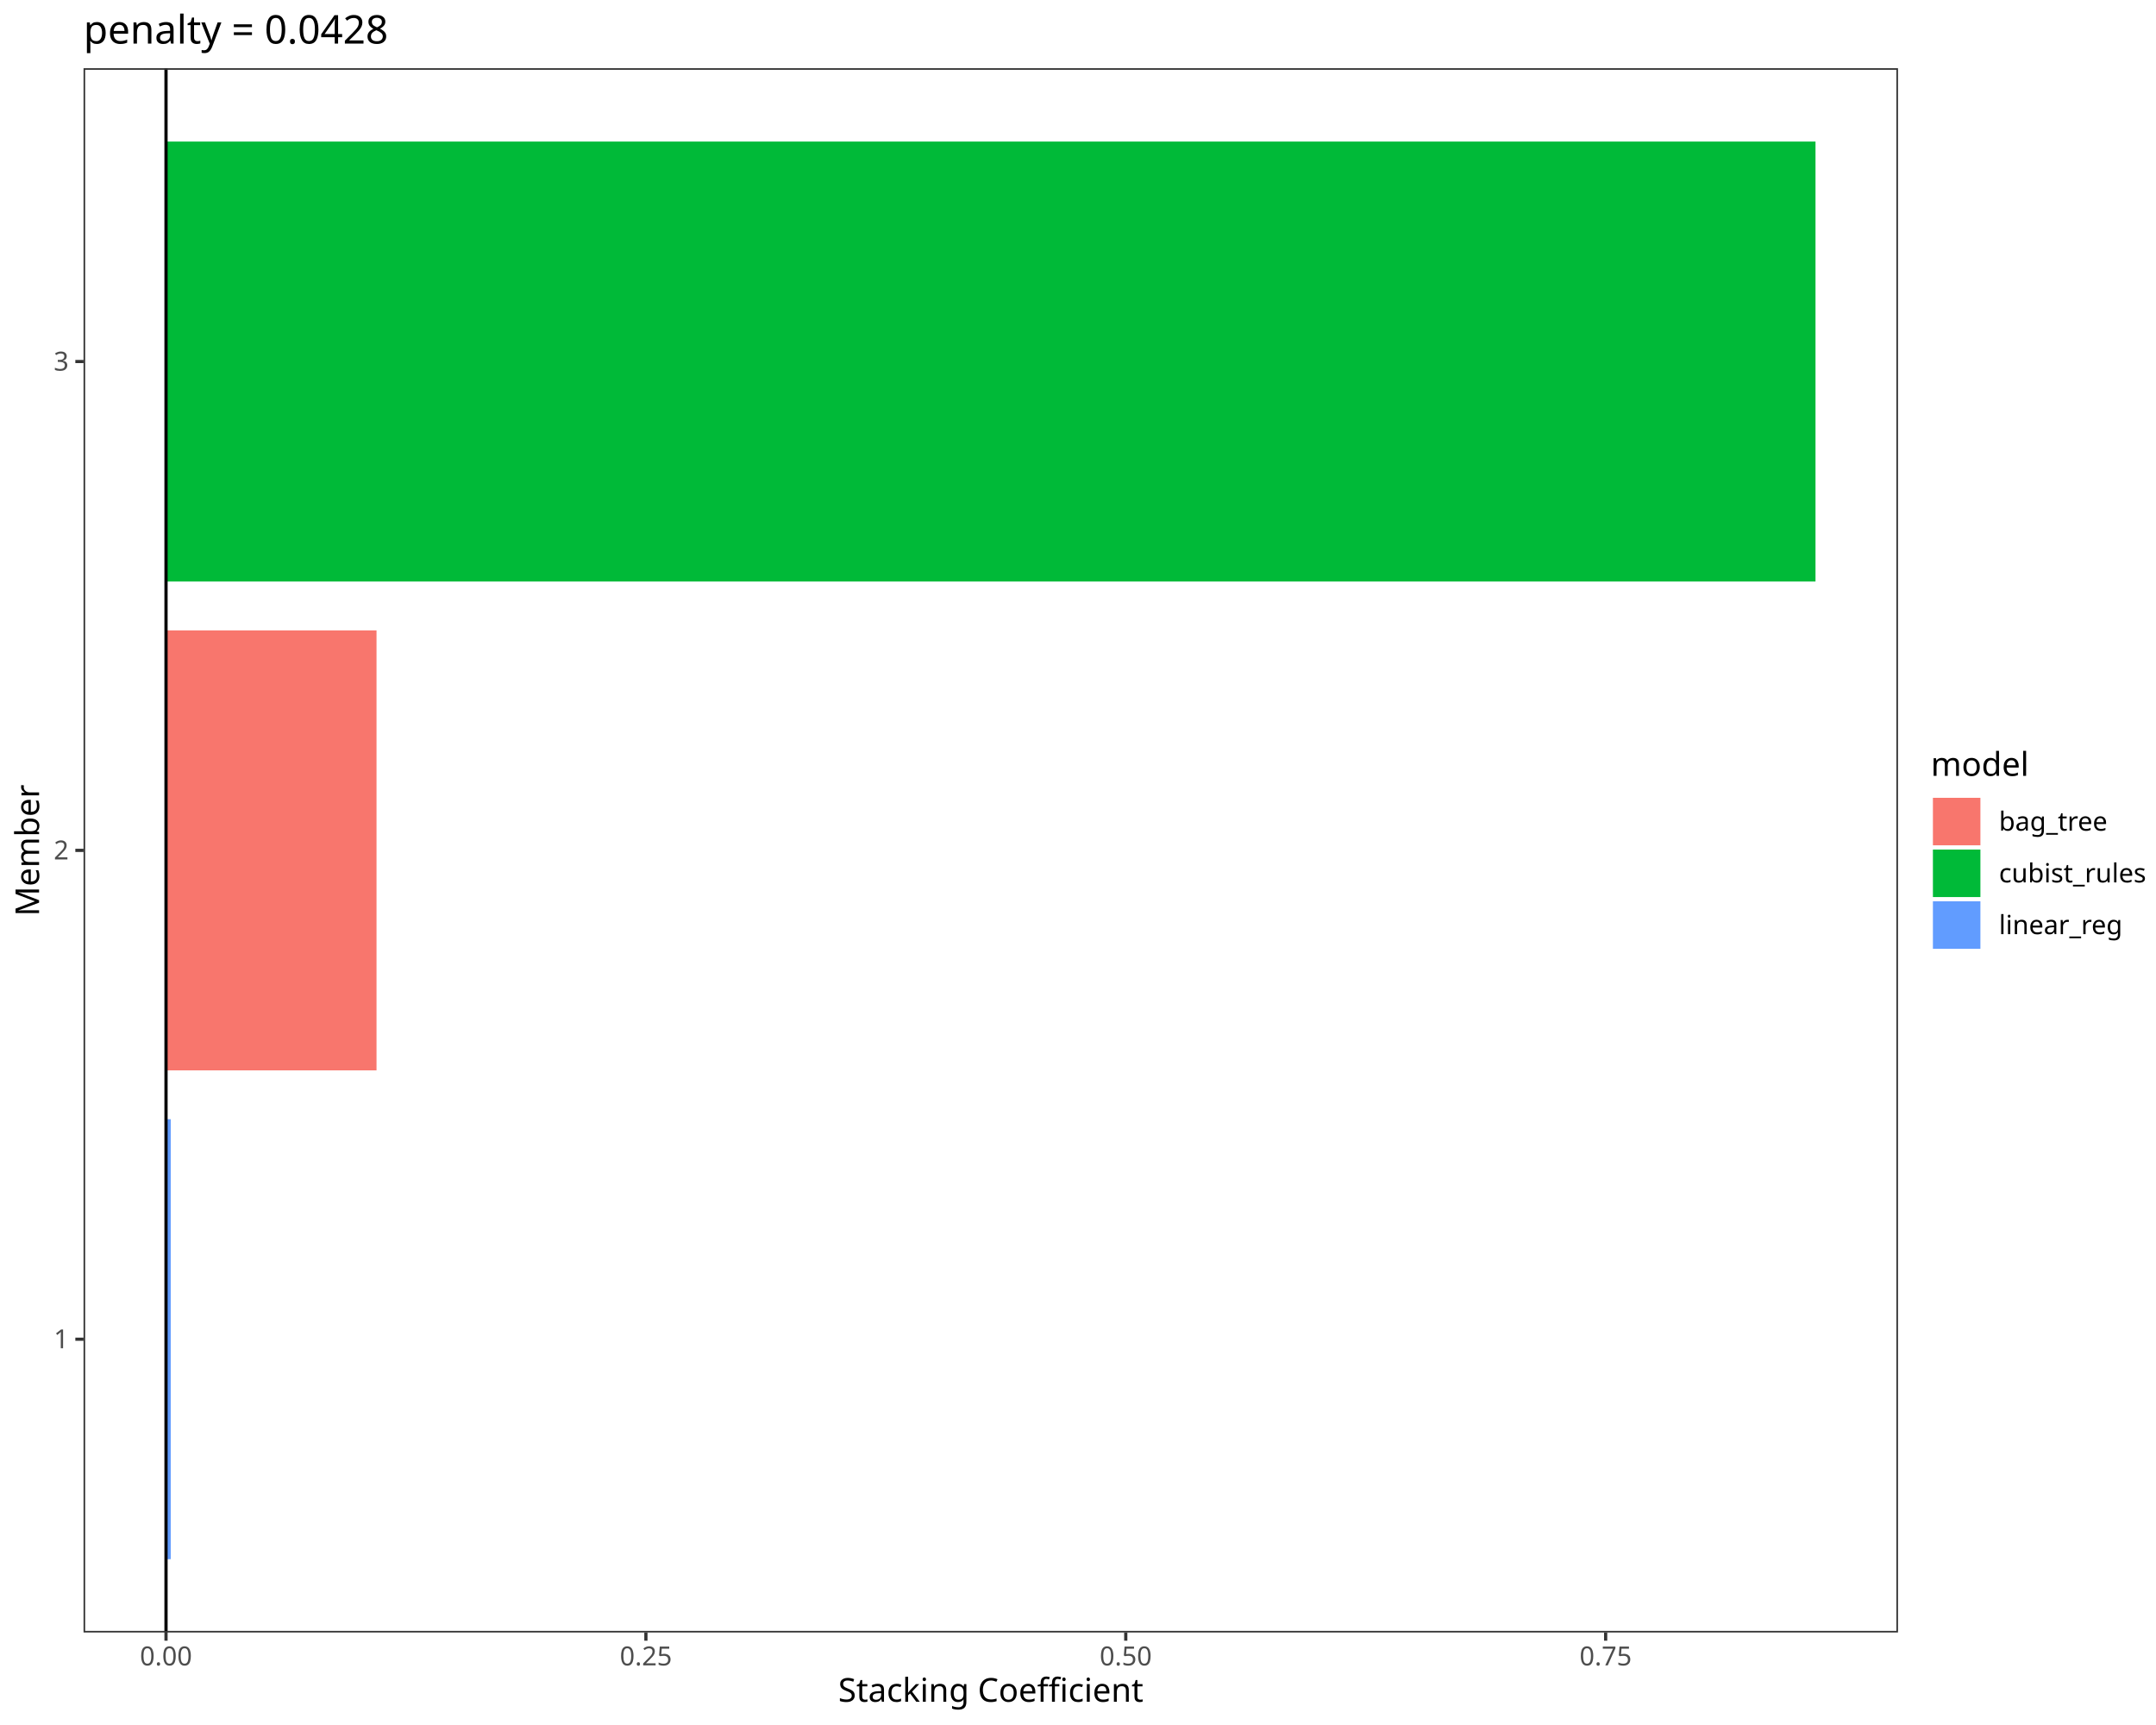
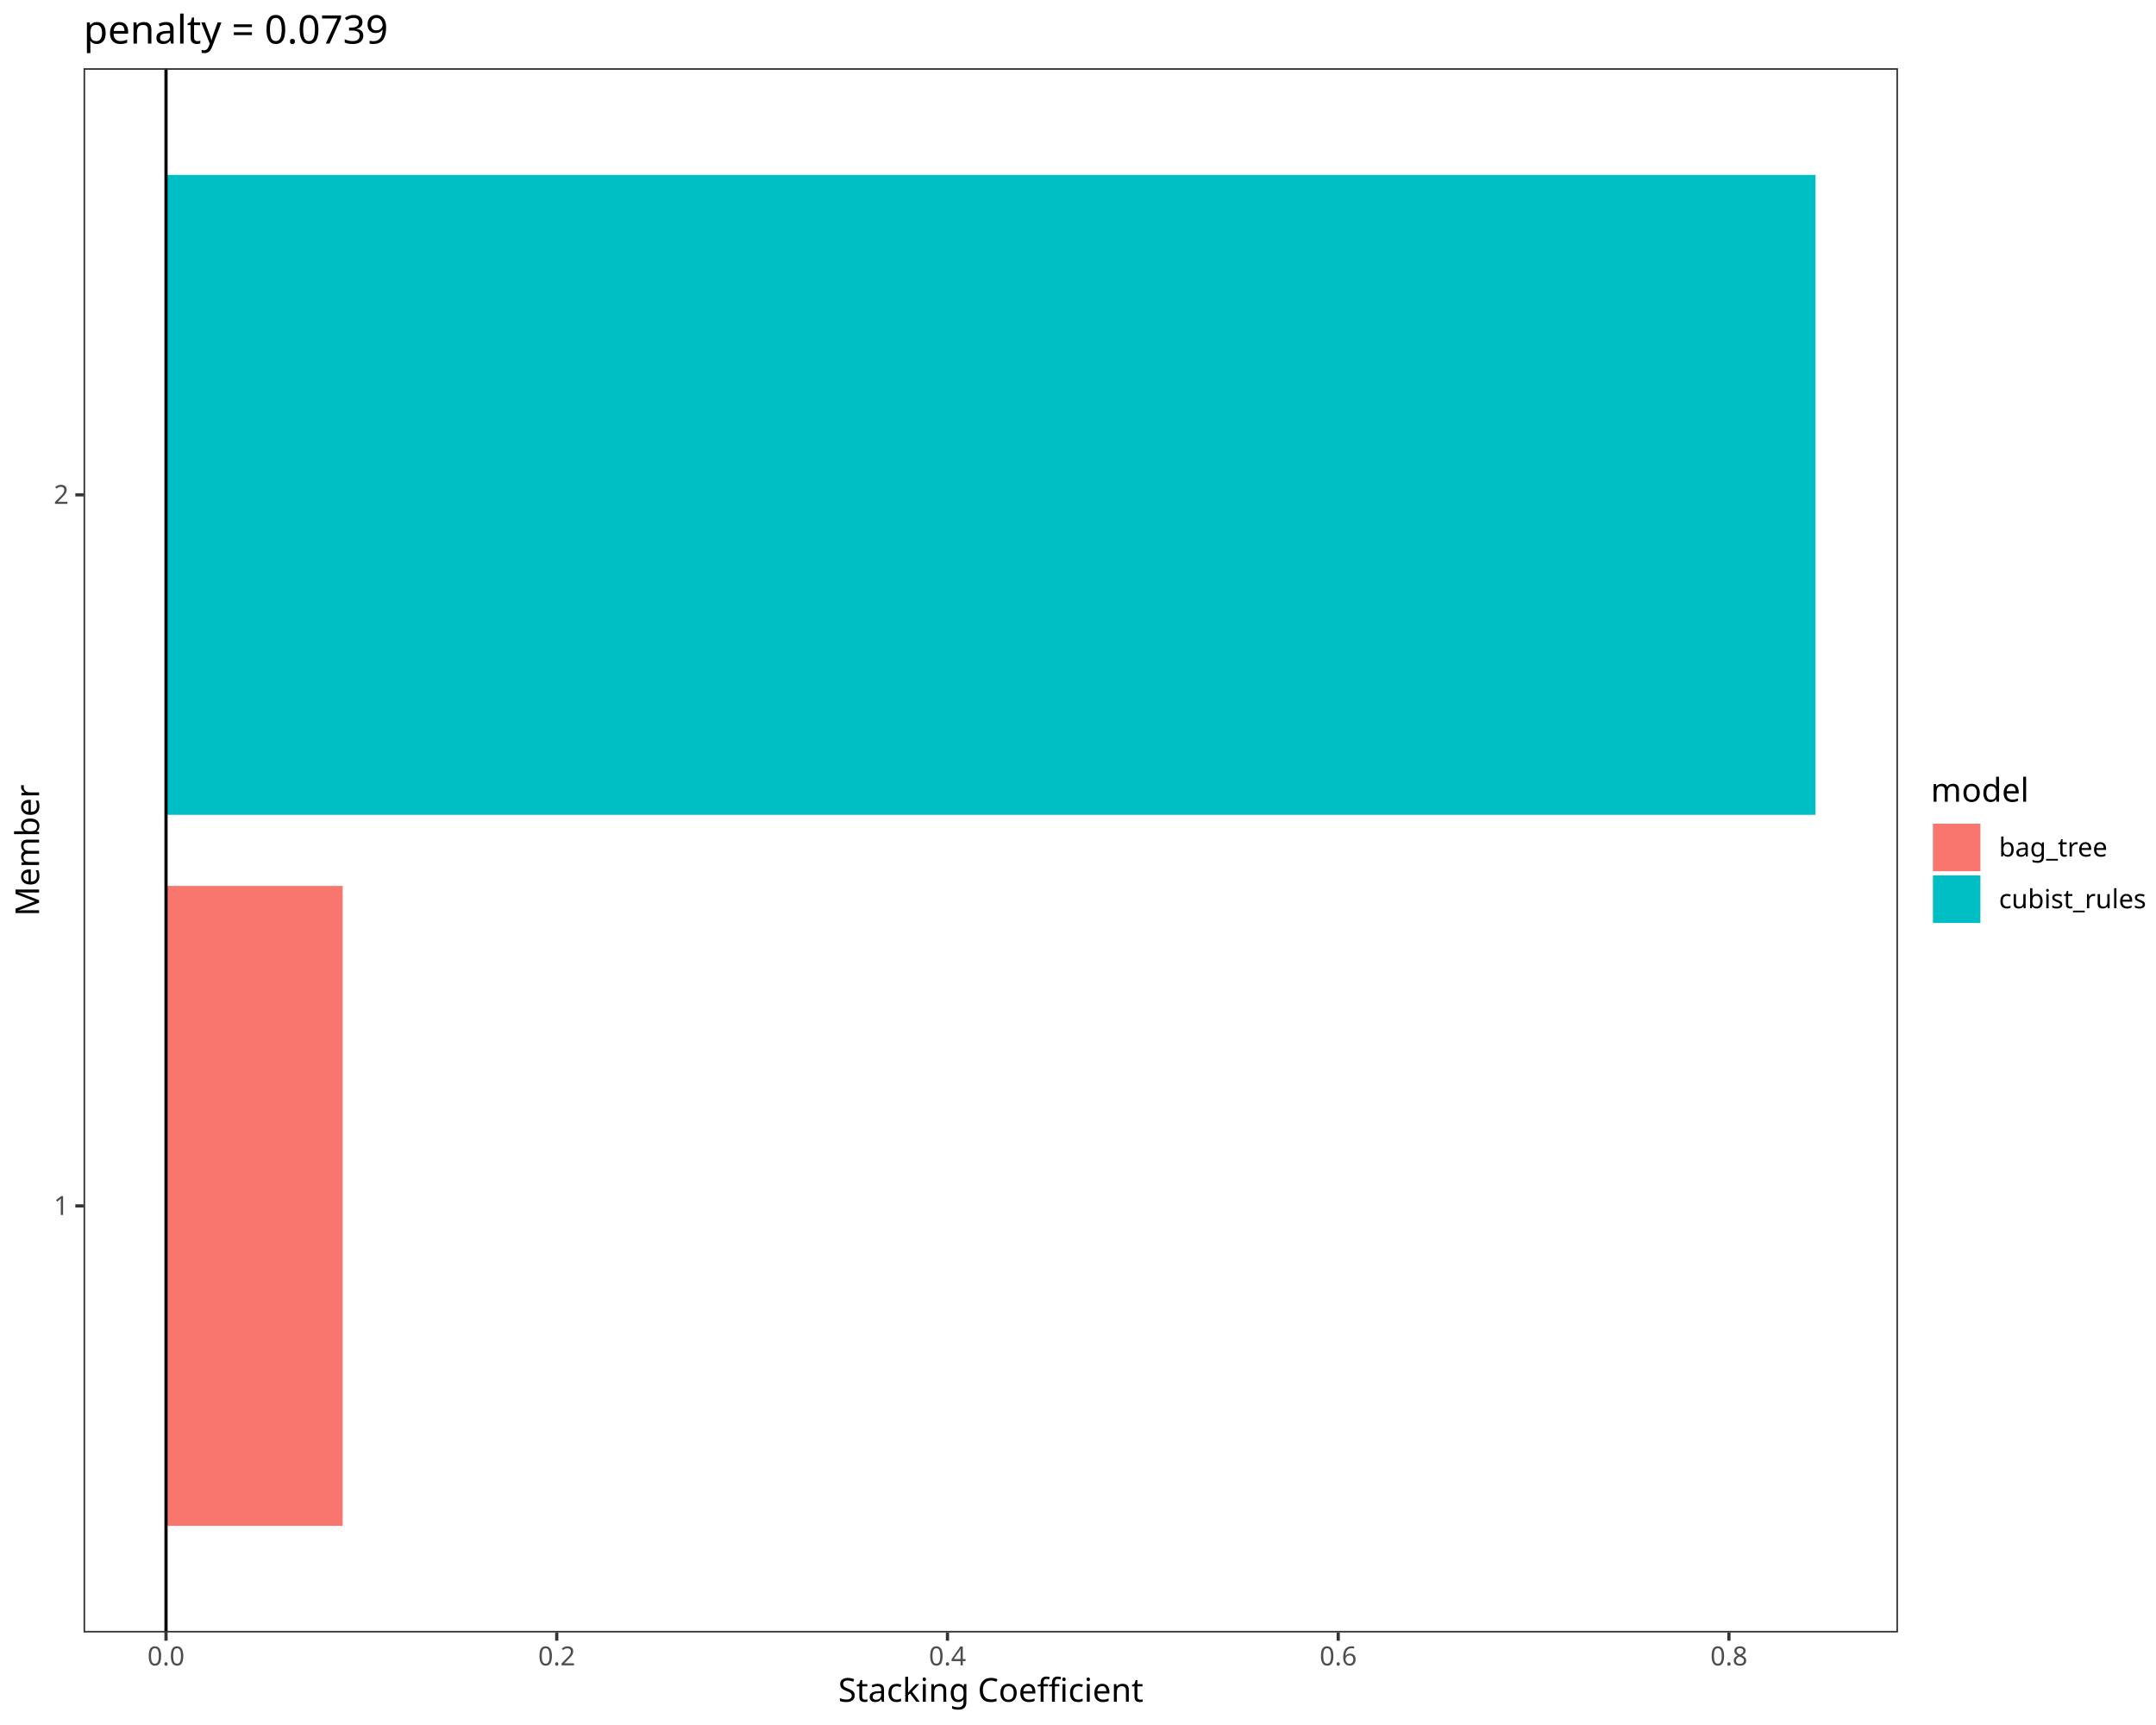
<svg xmlns="http://www.w3.org/2000/svg" class="svglite" data-engine-version="2.0" width="720.00pt" height="576.00pt" viewBox="0 0 720.00 576.00">
  <defs>
    <style type="text/css">
    .svglite line, .svglite polyline, .svglite polygon, .svglite path, .svglite rect, .svglite circle {
      fill: none;
      stroke: #000000;
      stroke-linecap: round;
      stroke-linejoin: round;
      stroke-miterlimit: 10.00;
    }
  </style>
  </defs>
  <rect width="100%" height="100%" style="stroke: none; fill: #FFFFFF;" />
  <defs>
    <clipPath id="cpMC4wMHw3MjAuMDB8MC4wMHw1NzYuMDA=">
      <rect x="0.00" y="0.00" width="720.00" height="576.00" />
    </clipPath>
  </defs>
  <g clip-path="url(#cpMC4wMHw3MjAuMDB8MC4wMHw1NzYuMDA=)">
    <rect x="0.00" y="0.00" width="720.00" height="576.00" style="stroke-width: 1.07; stroke: #FFFFFF; fill: #FFFFFF;" />
  </g>
  <defs>
    <clipPath id="cpMjcuOTB8NjMzLjg0fDIyLjc4fDU0NS4xMQ==">
      <rect x="27.90" y="22.78" width="605.94" height="522.33" />
    </clipPath>
  </defs>
  <g clip-path="url(#cpMjcuOTB8NjMzLjg0fDIyLjc4fDU0NS4xMQ==)">
    <rect x="27.90" y="22.78" width="605.94" height="522.33" style="stroke-width: 1.07; stroke: none; fill: #FFFFFF;" />
-     <rect x="55.44" y="373.72" width="1.58" height="146.91" style="stroke-width: 1.07; stroke: none; stroke-linecap: butt; stroke-linejoin: miter; fill: #619CFF;" />
-     <rect x="55.44" y="210.50" width="70.30" height="146.91" style="stroke-width: 1.07; stroke: none; stroke-linecap: butt; stroke-linejoin: miter; fill: #F8766D;" />
-     <rect x="55.44" y="47.27" width="550.85" height="146.91" style="stroke-width: 1.07; stroke: none; stroke-linecap: butt; stroke-linejoin: miter; fill: #00BA38;" />
+     <rect x="55.44" y="295.82" width="59.00" height="213.68" style="stroke-width: 1.07; stroke: none; stroke-linecap: butt; stroke-linejoin: miter; fill: #F8766D;" />
+     <rect x="55.44" y="58.40" width="550.85" height="213.68" style="stroke-width: 1.07; stroke: none; stroke-linecap: butt; stroke-linejoin: miter; fill: #00BFC4;" />
    <line x1="55.44" y1="545.11" x2="55.44" y2="22.78" style="stroke-width: 1.07; stroke-linecap: butt;" />
    <rect x="27.90" y="22.78" width="605.94" height="522.33" style="stroke-width: 1.07; stroke: #333333;" />
  </g>
  <g clip-path="url(#cpMC4wMHw3MjAuMDB8MC4wMHw1NzYuMDA=)">
-     <text x="22.97" y="450.20" text-anchor="end" style="font-size: 8.80px; fill: #4D4D4D; font-family: sans;" textLength="4.89px" lengthAdjust="spacingAndGlyphs">1</text>
-     <text x="22.97" y="286.98" text-anchor="end" style="font-size: 8.80px; fill: #4D4D4D; font-family: sans;" textLength="4.89px" lengthAdjust="spacingAndGlyphs">2</text>
-     <text x="22.97" y="123.75" text-anchor="end" style="font-size: 8.80px; fill: #4D4D4D; font-family: sans;" textLength="4.89px" lengthAdjust="spacingAndGlyphs">3</text>
-     <polyline points="25.16,447.18 27.90,447.18 " style="stroke-width: 1.07; stroke: #333333; stroke-linecap: butt;" />
-     <polyline points="25.16,283.95 27.90,283.95 " style="stroke-width: 1.07; stroke: #333333; stroke-linecap: butt;" />
-     <polyline points="25.16,120.72 27.90,120.72 " style="stroke-width: 1.07; stroke: #333333; stroke-linecap: butt;" />
+     <text x="22.97" y="405.69" text-anchor="end" style="font-size: 8.80px; fill: #4D4D4D; font-family: sans;" textLength="4.89px" lengthAdjust="spacingAndGlyphs">1</text>
+     <text x="22.97" y="168.26" text-anchor="end" style="font-size: 8.80px; fill: #4D4D4D; font-family: sans;" textLength="4.89px" lengthAdjust="spacingAndGlyphs">2</text>
+     <polyline points="25.16,402.66 27.90,402.66 " style="stroke-width: 1.07; stroke: #333333; stroke-linecap: butt;" />
+     <polyline points="25.16,165.24 27.90,165.24 " style="stroke-width: 1.07; stroke: #333333; stroke-linecap: butt;" />
    <polyline points="55.44,547.85 55.44,545.11 " style="stroke-width: 1.07; stroke: #333333; stroke-linecap: butt;" />
-     <polyline points="215.70,547.85 215.70,545.11 " style="stroke-width: 1.07; stroke: #333333; stroke-linecap: butt;" />
-     <polyline points="375.95,547.85 375.95,545.11 " style="stroke-width: 1.07; stroke: #333333; stroke-linecap: butt;" />
-     <polyline points="536.21,547.85 536.21,545.11 " style="stroke-width: 1.07; stroke: #333333; stroke-linecap: butt;" />
-     <text x="55.44" y="556.10" text-anchor="middle" style="font-size: 8.80px; fill: #4D4D4D; font-family: sans;" textLength="17.13px" lengthAdjust="spacingAndGlyphs">0.00</text>
-     <text x="215.70" y="556.10" text-anchor="middle" style="font-size: 8.80px; fill: #4D4D4D; font-family: sans;" textLength="17.13px" lengthAdjust="spacingAndGlyphs">0.25</text>
-     <text x="375.95" y="556.10" text-anchor="middle" style="font-size: 8.80px; fill: #4D4D4D; font-family: sans;" textLength="17.13px" lengthAdjust="spacingAndGlyphs">0.50</text>
-     <text x="536.21" y="556.10" text-anchor="middle" style="font-size: 8.80px; fill: #4D4D4D; font-family: sans;" textLength="17.13px" lengthAdjust="spacingAndGlyphs">0.75</text>
+     <polyline points="185.93,547.85 185.93,545.11 " style="stroke-width: 1.07; stroke: #333333; stroke-linecap: butt;" />
+     <polyline points="316.41,547.85 316.41,545.11 " style="stroke-width: 1.07; stroke: #333333; stroke-linecap: butt;" />
+     <polyline points="446.90,547.85 446.90,545.11 " style="stroke-width: 1.07; stroke: #333333; stroke-linecap: butt;" />
+     <polyline points="577.38,547.85 577.38,545.11 " style="stroke-width: 1.07; stroke: #333333; stroke-linecap: butt;" />
+     <text x="55.44" y="556.10" text-anchor="middle" style="font-size: 8.80px; fill: #4D4D4D; font-family: sans;" textLength="12.23px" lengthAdjust="spacingAndGlyphs">0.0</text>
+     <text x="185.93" y="556.10" text-anchor="middle" style="font-size: 8.80px; fill: #4D4D4D; font-family: sans;" textLength="12.23px" lengthAdjust="spacingAndGlyphs">0.2</text>
+     <text x="316.41" y="556.10" text-anchor="middle" style="font-size: 8.80px; fill: #4D4D4D; font-family: sans;" textLength="12.23px" lengthAdjust="spacingAndGlyphs">0.4</text>
+     <text x="446.90" y="556.10" text-anchor="middle" style="font-size: 8.80px; fill: #4D4D4D; font-family: sans;" textLength="12.23px" lengthAdjust="spacingAndGlyphs">0.6</text>
+     <text x="577.38" y="556.10" text-anchor="middle" style="font-size: 8.80px; fill: #4D4D4D; font-family: sans;" textLength="12.23px" lengthAdjust="spacingAndGlyphs">0.8</text>
    <text x="330.87" y="568.24" text-anchor="middle" style="font-size: 11.00px; font-family: sans;" textLength="97.23px" lengthAdjust="spacingAndGlyphs">Stacking Coefficient</text>
    <text transform="translate(13.05,283.95) rotate(-90)" text-anchor="middle" style="font-size: 11.00px; font-family: sans;" textLength="40.35px" lengthAdjust="spacingAndGlyphs">Member</text>
-     <rect x="644.80" y="250.36" width="69.73" height="67.17" style="stroke-width: 1.07; stroke: none; fill: #FFFFFF;" />
-     <text x="644.80" y="259.07" style="font-size: 11.00px; font-family: sans;" textLength="29.96px" lengthAdjust="spacingAndGlyphs">model</text>
-     <rect x="644.80" y="265.69" width="17.28" height="17.28" style="stroke-width: 1.07; stroke: none; fill: #FFFFFF;" />
-     <rect x="645.50" y="266.40" width="15.86" height="15.86" style="stroke-width: 1.07; stroke: none; stroke-linecap: butt; stroke-linejoin: miter; fill: #F8766D;" />
-     <rect x="644.80" y="282.97" width="17.28" height="17.28" style="stroke-width: 1.07; stroke: none; fill: #FFFFFF;" />
-     <rect x="645.50" y="283.68" width="15.86" height="15.86" style="stroke-width: 1.07; stroke: none; stroke-linecap: butt; stroke-linejoin: miter; fill: #00BA38;" />
-     <rect x="644.80" y="300.25" width="17.28" height="17.28" style="stroke-width: 1.07; stroke: none; fill: #FFFFFF;" />
-     <rect x="645.50" y="300.96" width="15.86" height="15.86" style="stroke-width: 1.07; stroke: none; stroke-linecap: butt; stroke-linejoin: miter; fill: #619CFF;" />
-     <text x="667.55" y="277.36" style="font-size: 8.80px; font-family: sans;" textLength="34.74px" lengthAdjust="spacingAndGlyphs">bag_tree</text>
-     <text x="667.55" y="294.64" style="font-size: 8.80px; font-family: sans;" textLength="46.97px" lengthAdjust="spacingAndGlyphs">cubist_rules</text>
-     <text x="667.55" y="311.92" style="font-size: 8.80px; font-family: sans;" textLength="39.14px" lengthAdjust="spacingAndGlyphs">linear_reg</text>
-     <text x="27.90" y="14.56" style="font-size: 13.20px; font-family: sans;" textLength="97.99px" lengthAdjust="spacingAndGlyphs">penalty = 0.0428</text>
+     <rect x="644.80" y="259.00" width="69.73" height="49.89" style="stroke-width: 1.07; stroke: none; fill: #FFFFFF;" />
+     <text x="644.80" y="267.71" style="font-size: 11.00px; font-family: sans;" textLength="29.96px" lengthAdjust="spacingAndGlyphs">model</text>
+     <rect x="644.80" y="274.33" width="17.28" height="17.28" style="stroke-width: 1.07; stroke: none; fill: #FFFFFF;" />
+     <rect x="645.50" y="275.04" width="15.86" height="15.86" style="stroke-width: 1.07; stroke: none; stroke-linecap: butt; stroke-linejoin: miter; fill: #F8766D;" />
+     <rect x="644.80" y="291.61" width="17.28" height="17.28" style="stroke-width: 1.07; stroke: none; fill: #FFFFFF;" />
+     <rect x="645.50" y="292.32" width="15.86" height="15.86" style="stroke-width: 1.07; stroke: none; stroke-linecap: butt; stroke-linejoin: miter; fill: #00BFC4;" />
+     <text x="667.55" y="286.00" style="font-size: 8.80px; font-family: sans;" textLength="34.74px" lengthAdjust="spacingAndGlyphs">bag_tree</text>
+     <text x="667.55" y="303.28" style="font-size: 8.80px; font-family: sans;" textLength="46.97px" lengthAdjust="spacingAndGlyphs">cubist_rules</text>
+     <text x="27.90" y="14.56" style="font-size: 13.20px; font-family: sans;" textLength="97.99px" lengthAdjust="spacingAndGlyphs">penalty = 0.0739</text>
  </g>
</svg>
